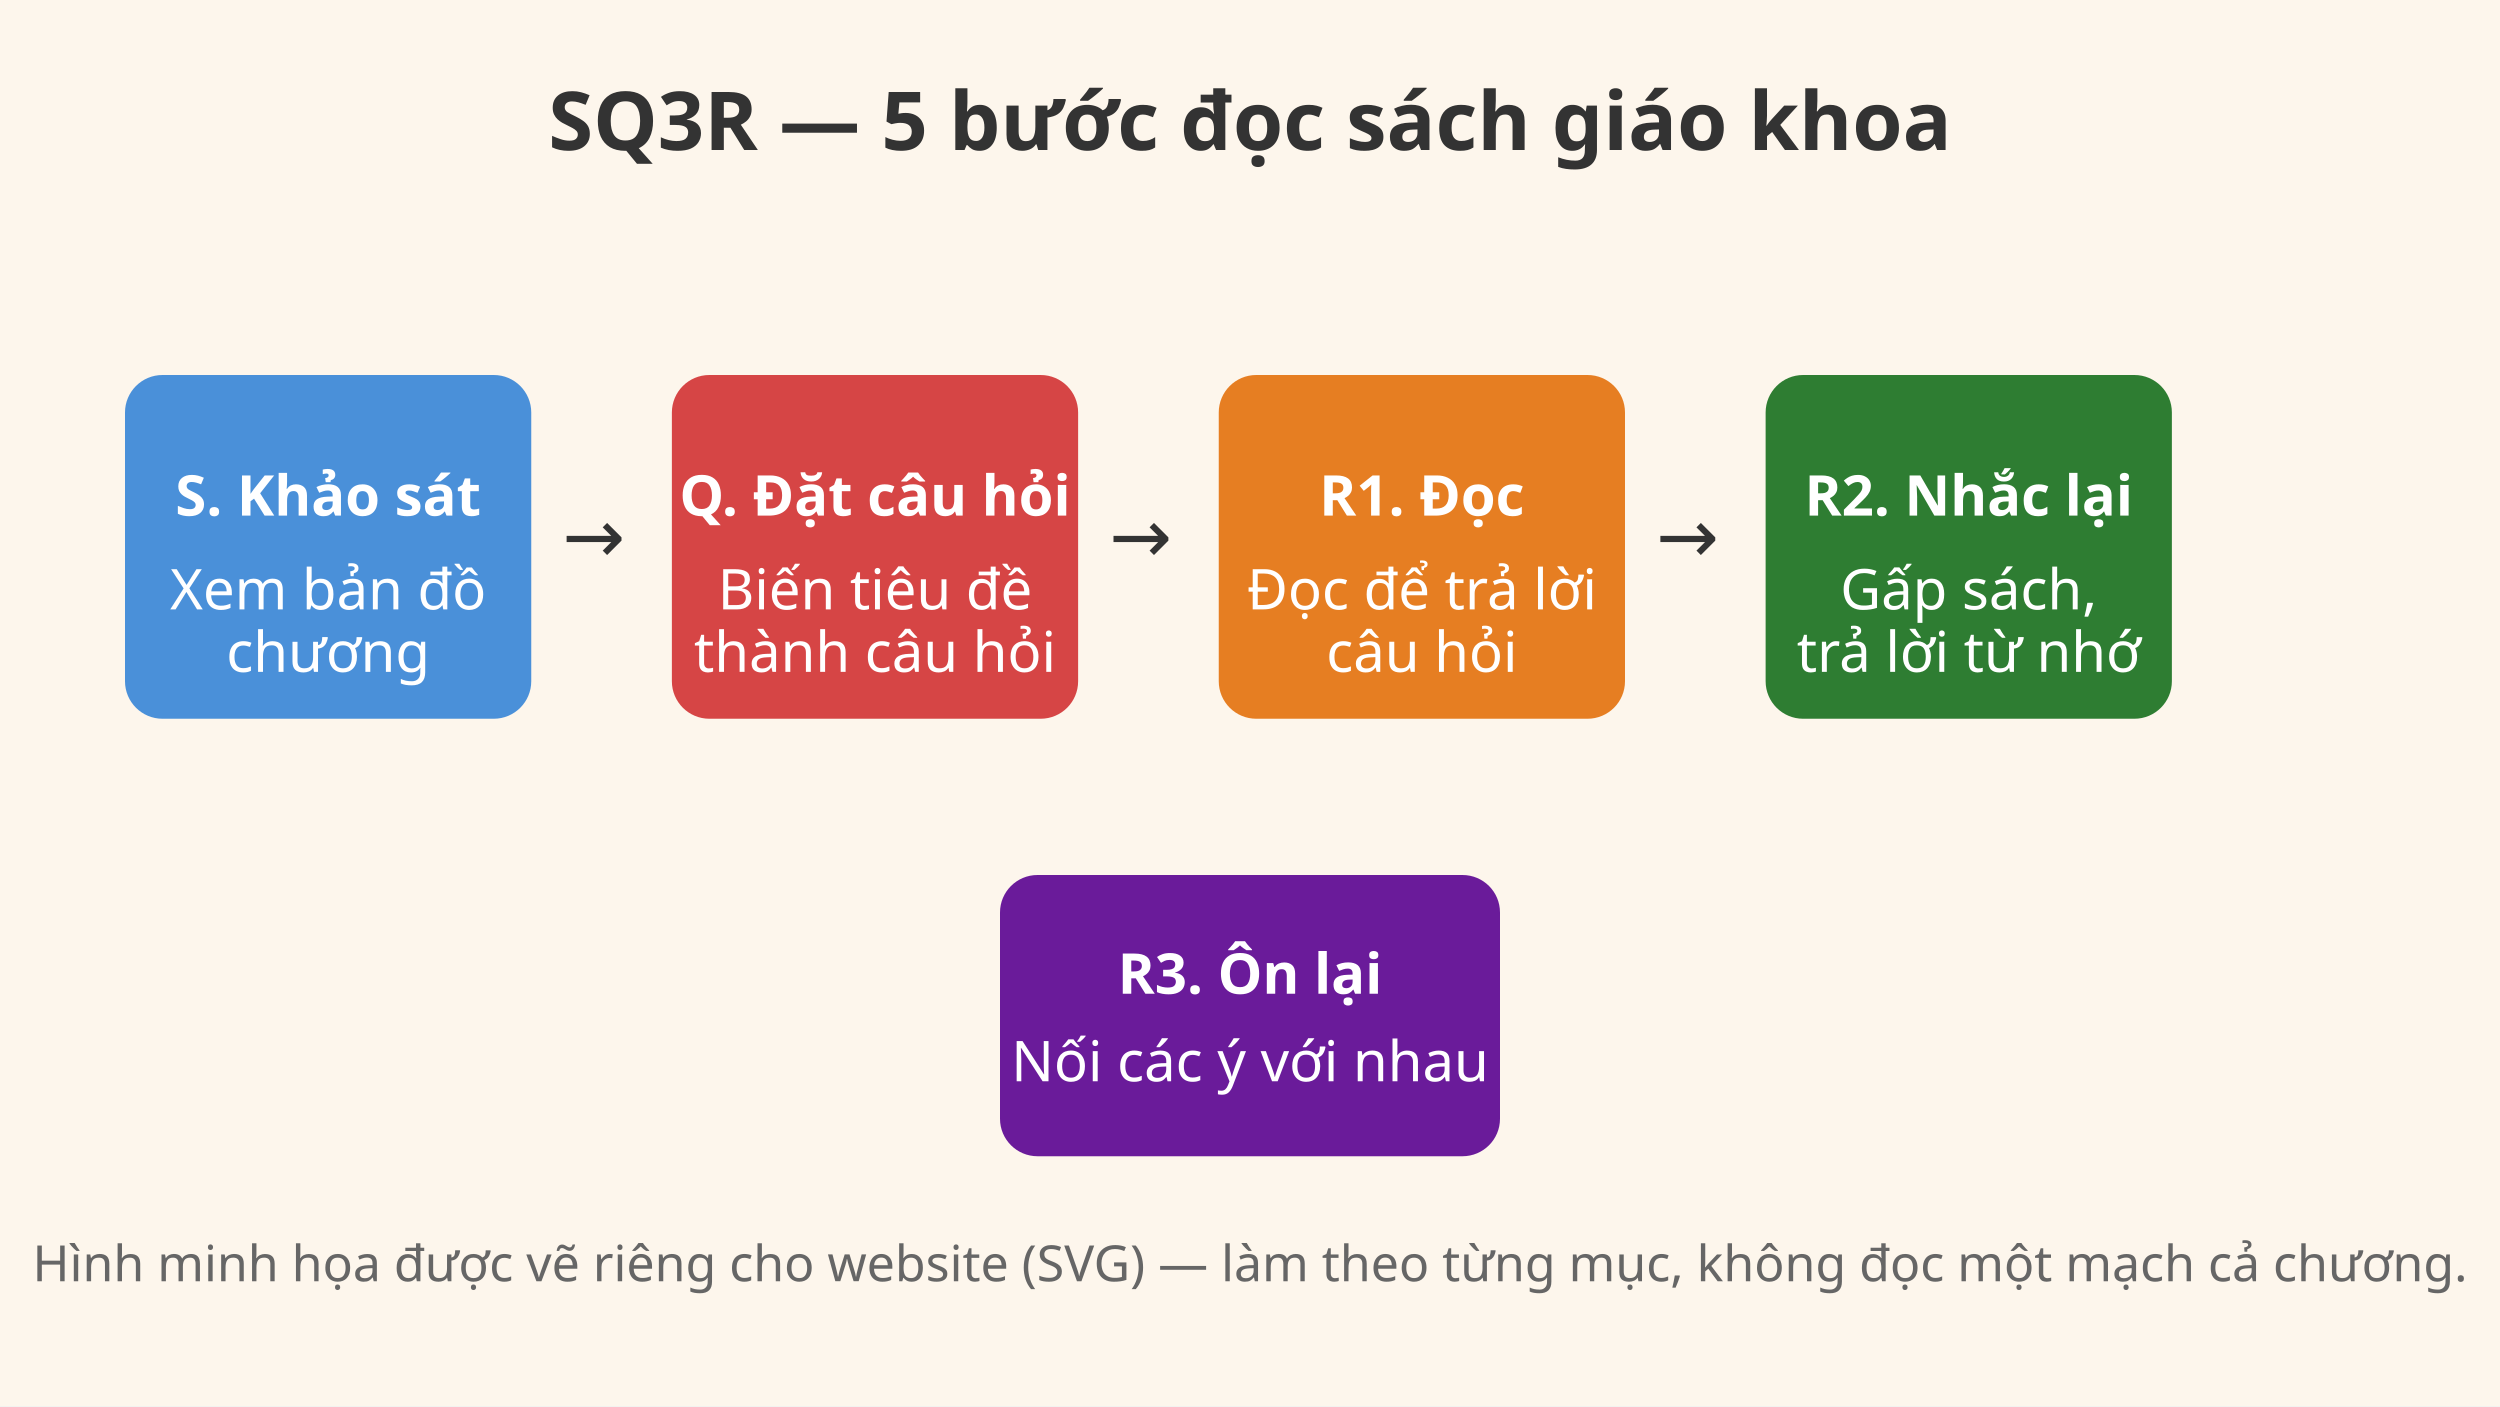
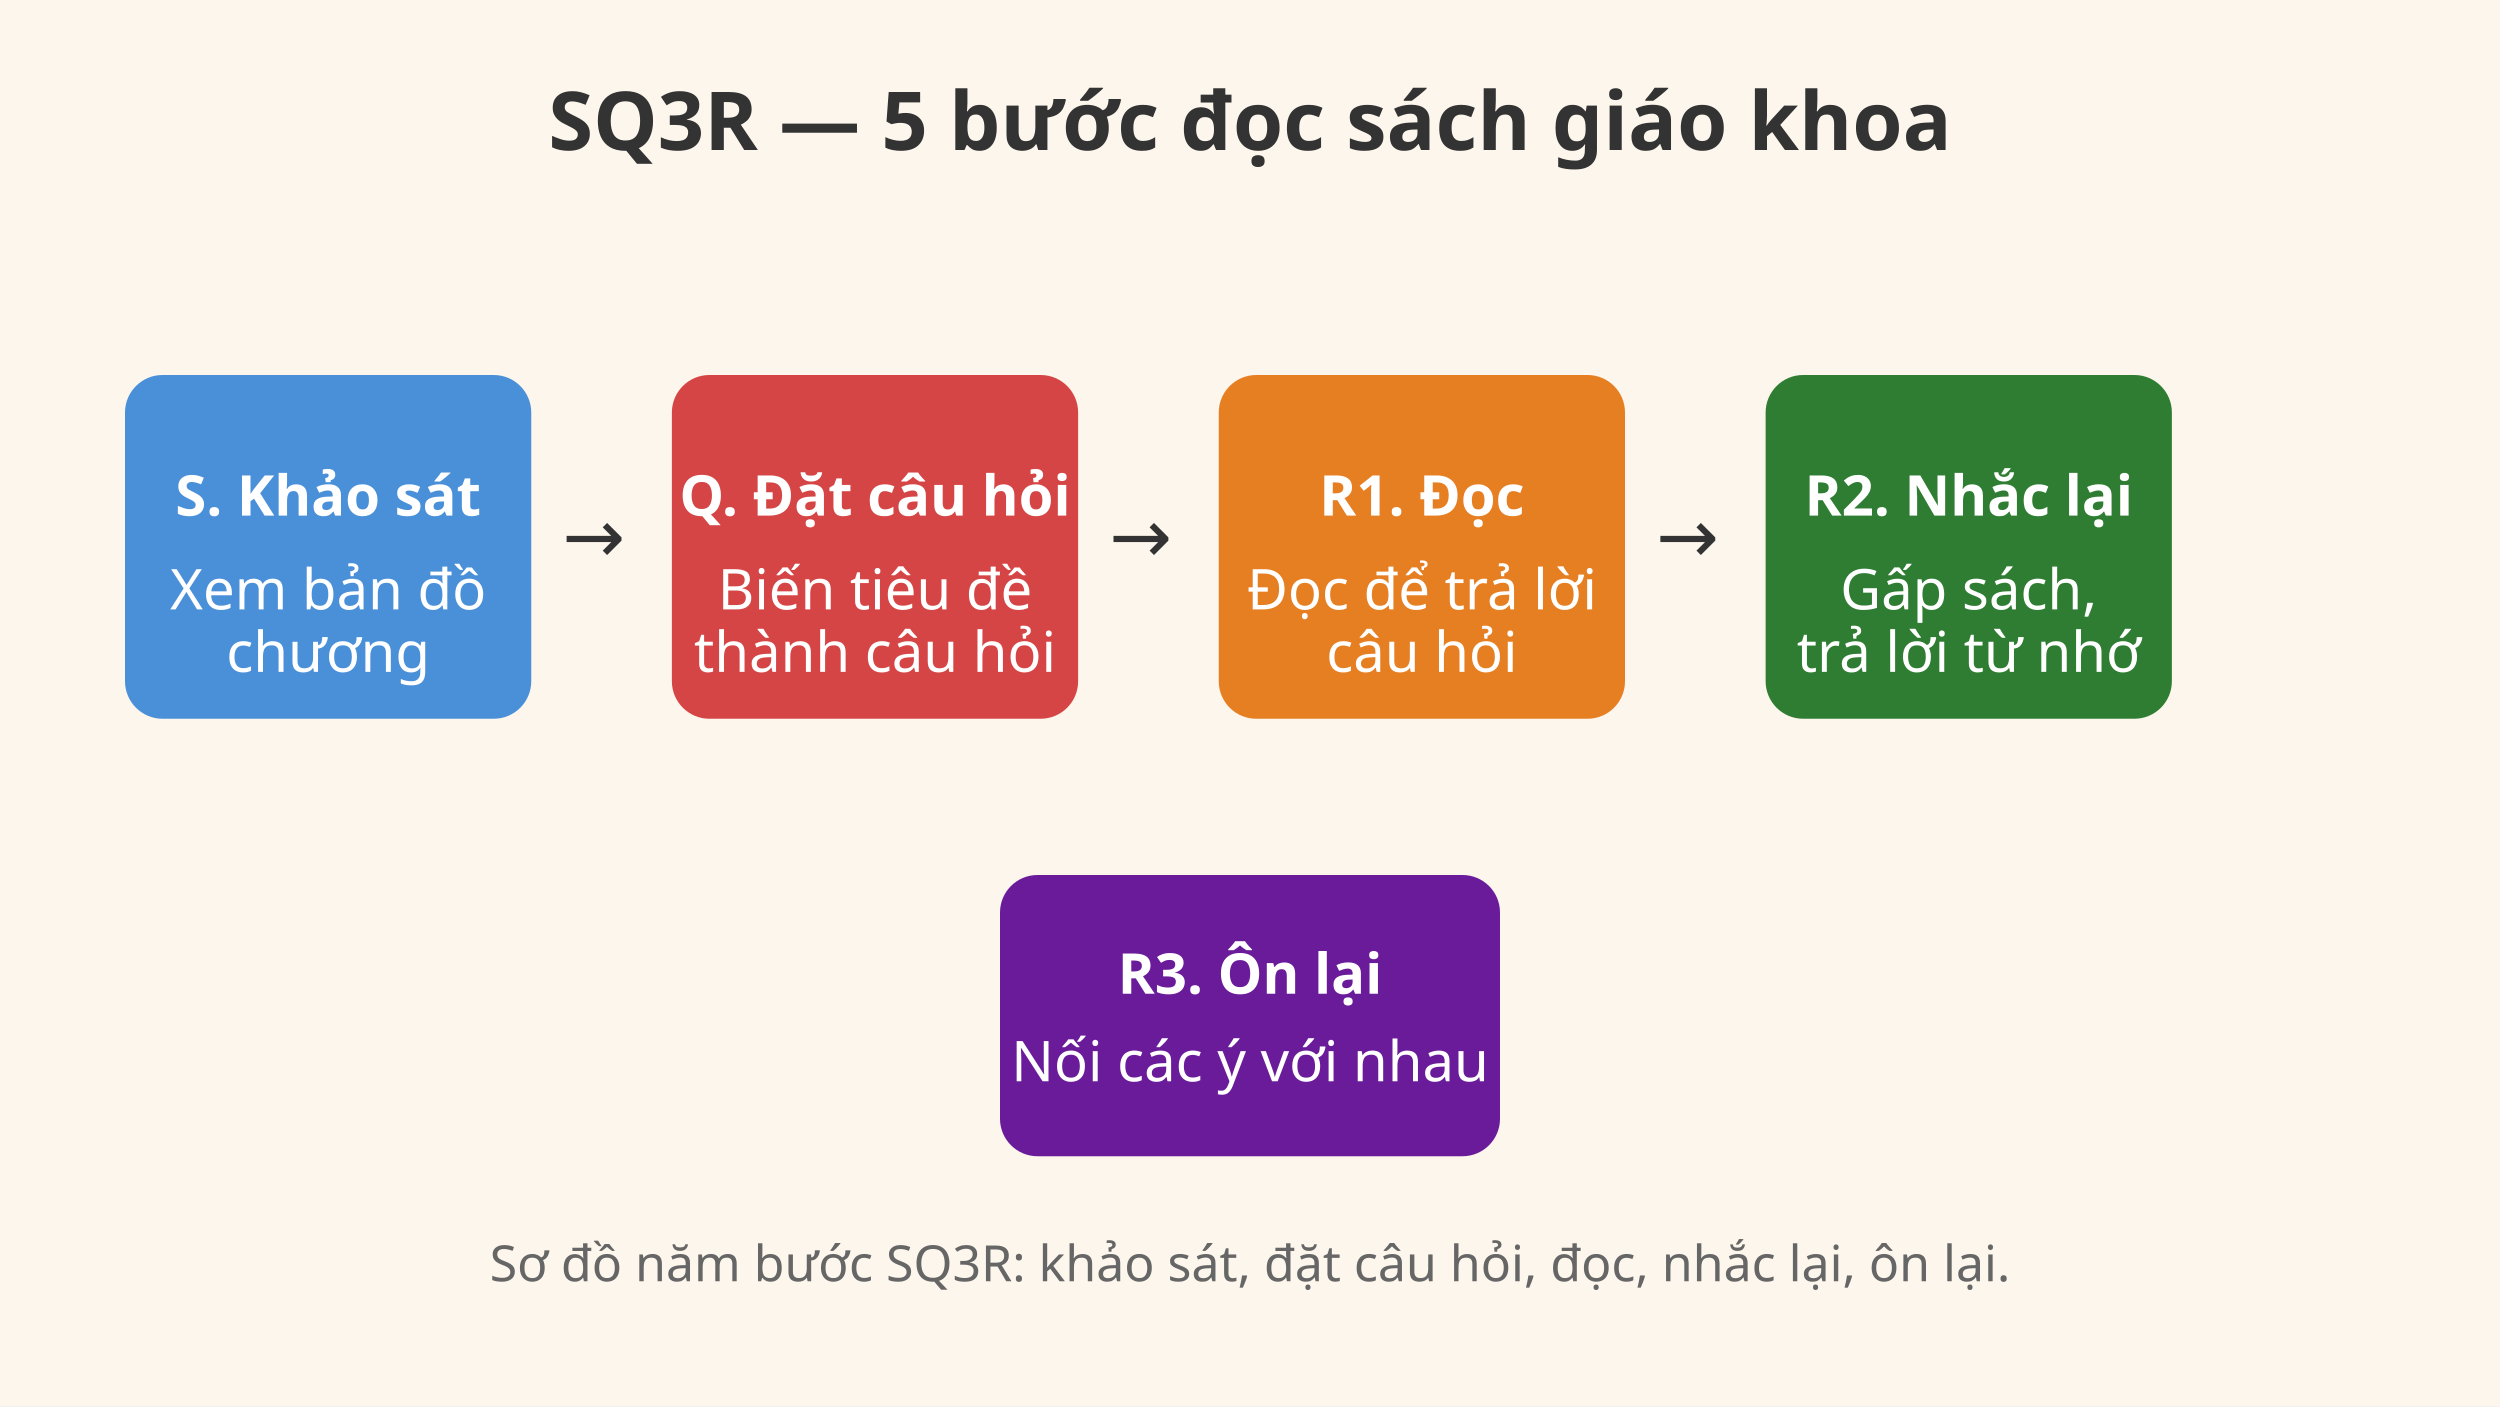
<svg xmlns="http://www.w3.org/2000/svg" width="800" height="450" viewBox="0 0 800 450" role="img" aria-label="Sơ đồ năm bước SQ3R: khảo sát, đặt câu hỏi, đọc, nhắc lại, ôn lại">
  <rect width="800" height="450" fill="#fdf6ec" />
  <text x="400" y="48" font-family="sans-serif" font-size="26" font-weight="bold" text-anchor="middle" fill="#333333">SQ3R — 5 bước đọc sách giáo khoa</text>
  <g font-family="sans-serif" font-size="18" text-anchor="middle">
    <rect x="40" y="120" width="130" height="110" rx="12" fill="#4a90d9" />
    <text x="105" y="165" fill="#ffffff" font-weight="bold">S. Khảo sát</text>
    <text x="105" y="195" fill="#ffffff">Xem bản đồ</text>
    <text x="105" y="215" fill="#ffffff">chương</text>
    <text x="190" y="180" font-size="24" fill="#333333">→</text>
    <rect x="215" y="120" width="130" height="110" rx="12" fill="#d64545" />
    <text x="280" y="165" fill="#ffffff" font-weight="bold">Q. Đặt câu hỏi</text>
    <text x="280" y="195" fill="#ffffff">Biến tiêu đề</text>
    <text x="280" y="215" fill="#ffffff">thành câu hỏi</text>
    <text x="365" y="180" font-size="24" fill="#333333">→</text>
    <rect x="390" y="120" width="130" height="110" rx="12" fill="#e67e22" />
    <text x="455" y="165" fill="#ffffff" font-weight="bold">R1. Đọc</text>
    <text x="455" y="195" fill="#ffffff">Đọc để trả lời</text>
    <text x="455" y="215" fill="#ffffff">câu hỏi</text>
    <text x="540" y="180" font-size="24" fill="#333333">→</text>
    <rect x="565" y="120" width="130" height="110" rx="12" fill="#2e7d32" />
    <text x="630" y="165" fill="#ffffff" font-weight="bold">R2. Nhắc lại</text>
    <text x="630" y="195" fill="#ffffff">Gấp sách,</text>
    <text x="630" y="215" fill="#ffffff">trả lời từ nhớ</text>
  </g>
  <g font-family="sans-serif" font-size="18" text-anchor="middle">
    <rect x="320" y="280" width="160" height="90" rx="12" fill="#6a1b9a" />
    <text x="400" y="318" fill="#ffffff" font-weight="bold">R3. Ôn lại</text>
    <text x="400" y="346" fill="#ffffff">Nối các ý với nhau</text>
  </g>
-   <text x="400" y="410" font-family="sans-serif" font-size="16" text-anchor="middle" fill="#666666">Hình minh họa được vẽ riêng cho website (SVG) — làm theo từng mục, không đọc một mạch cả chương.</text>
+   <text x="400" y="410" font-family="sans-serif" font-size="16" text-anchor="middle" fill="#666666">Sơ đồ năm bước SQ3R: khảo sát, đặt câu hỏi, đọc, nhắc lại, ôn lại.</text>
</svg>
